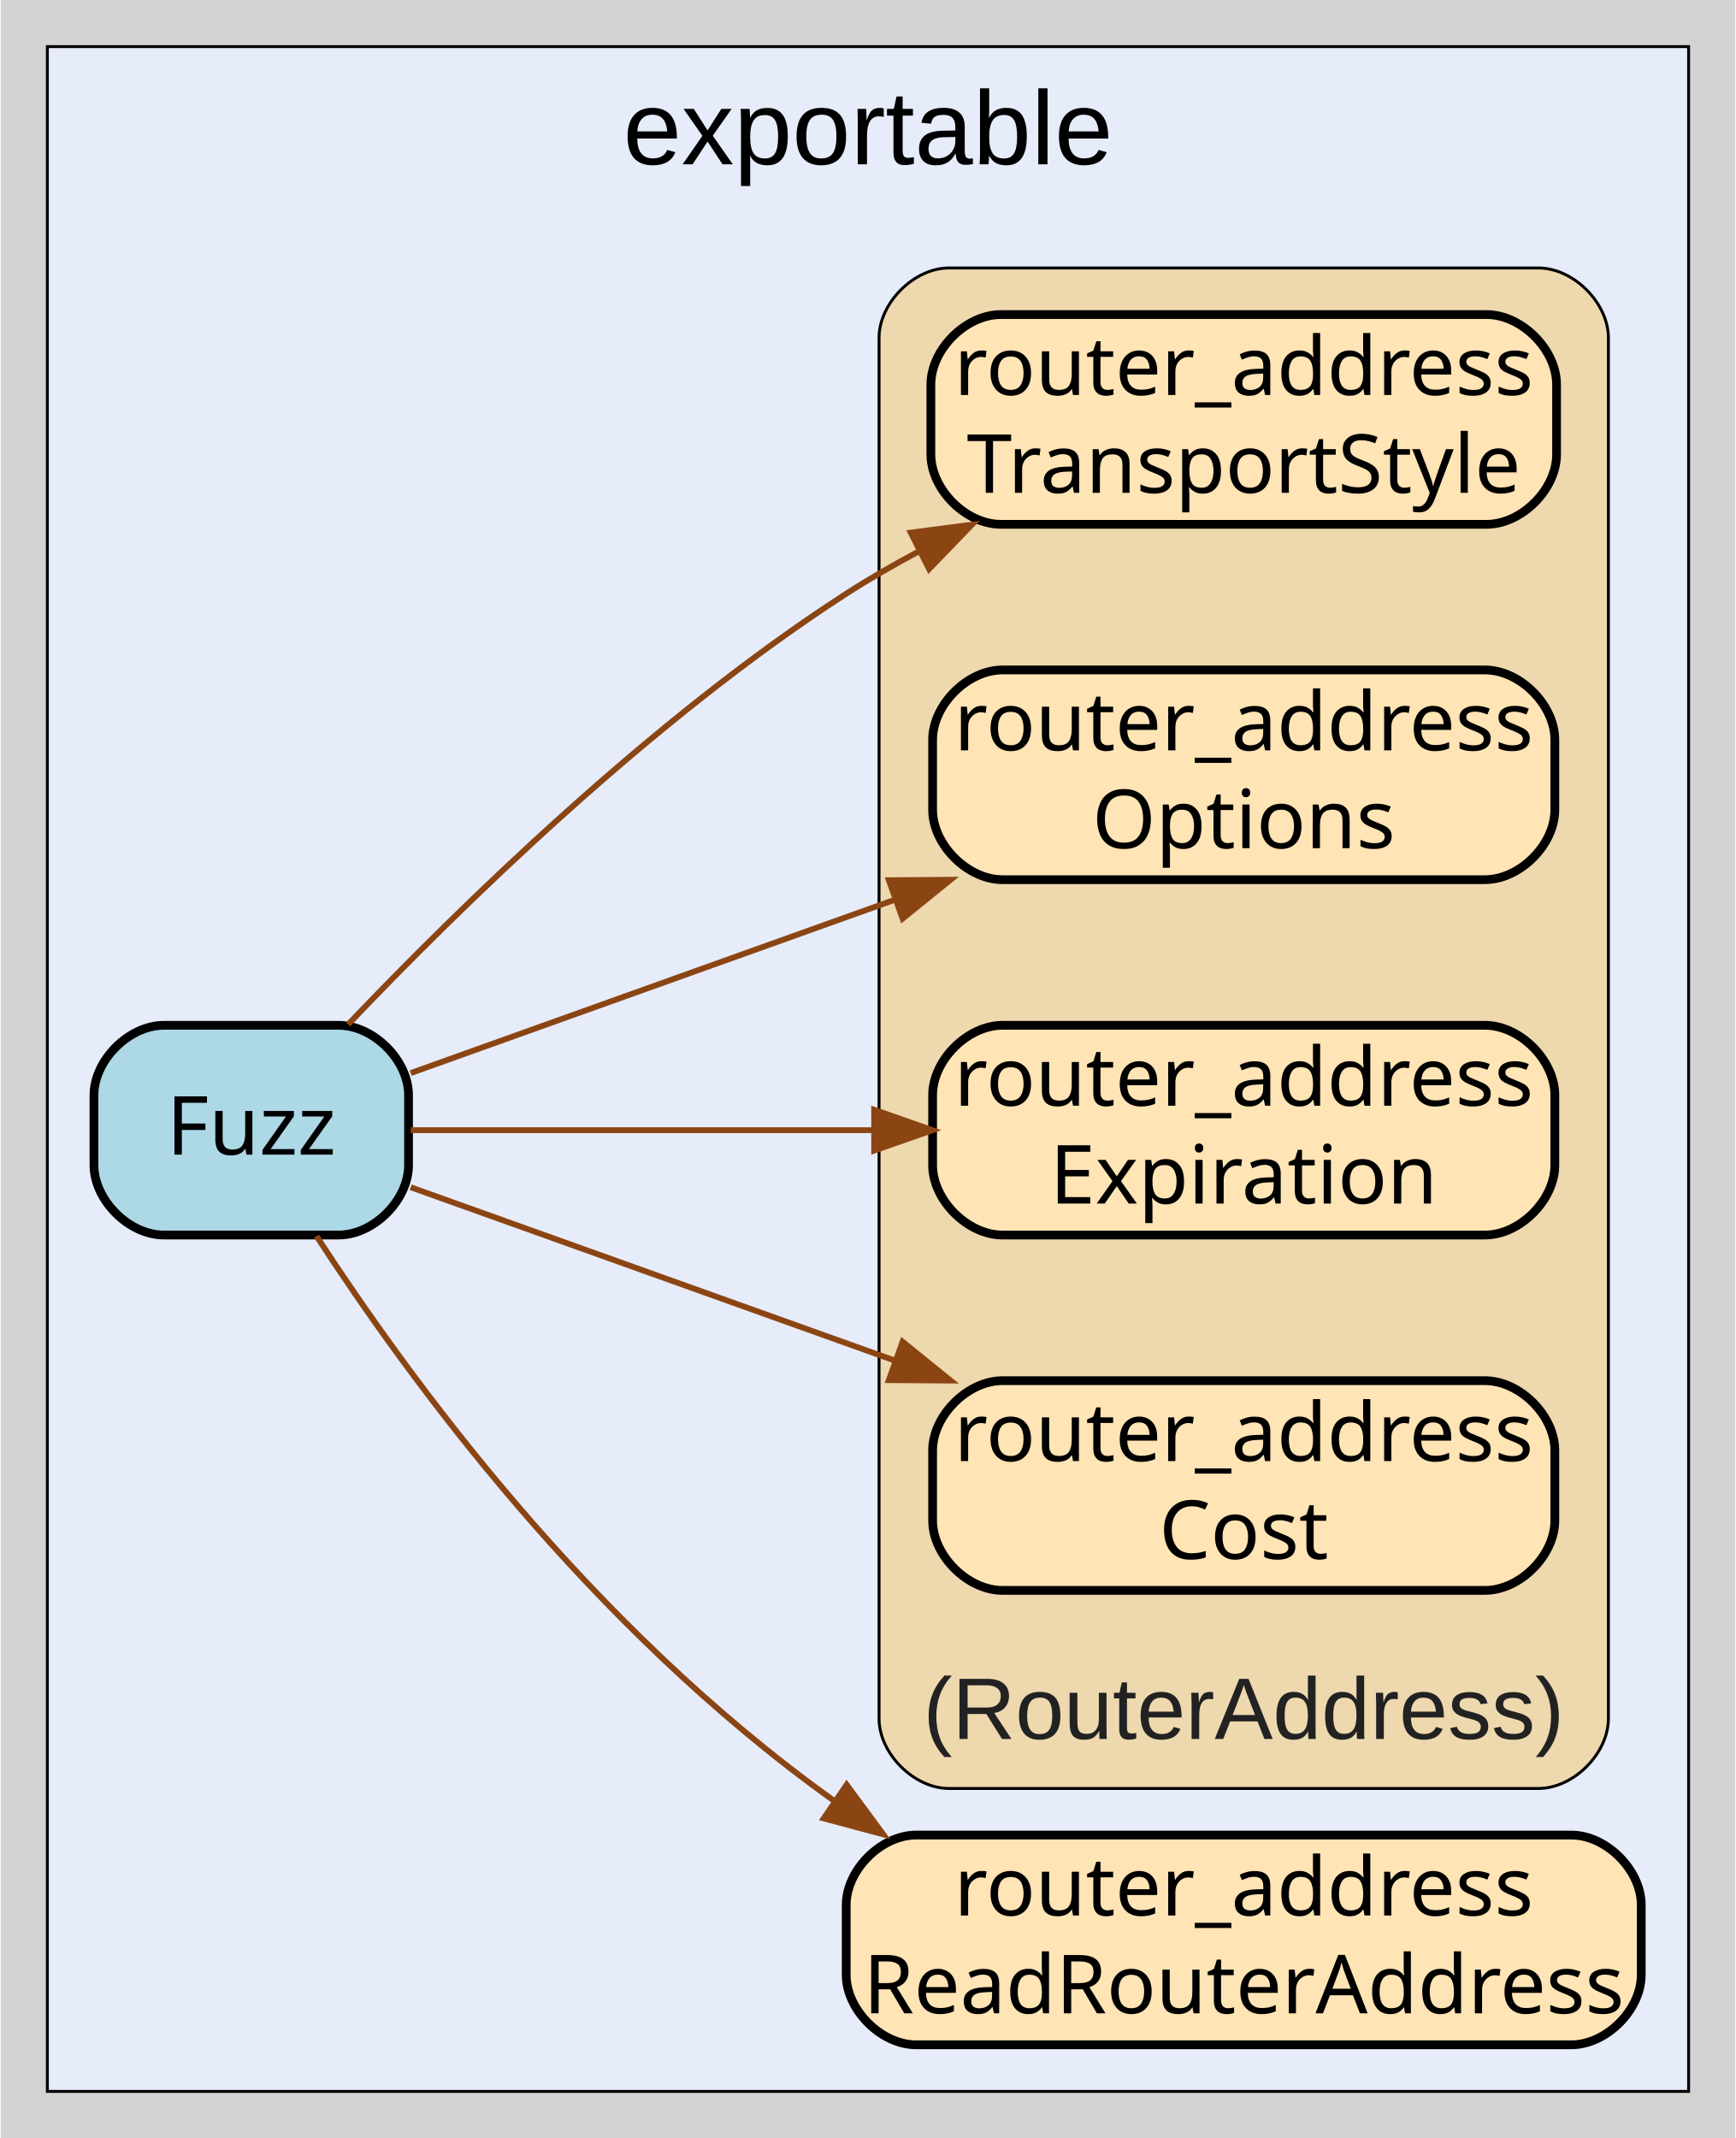
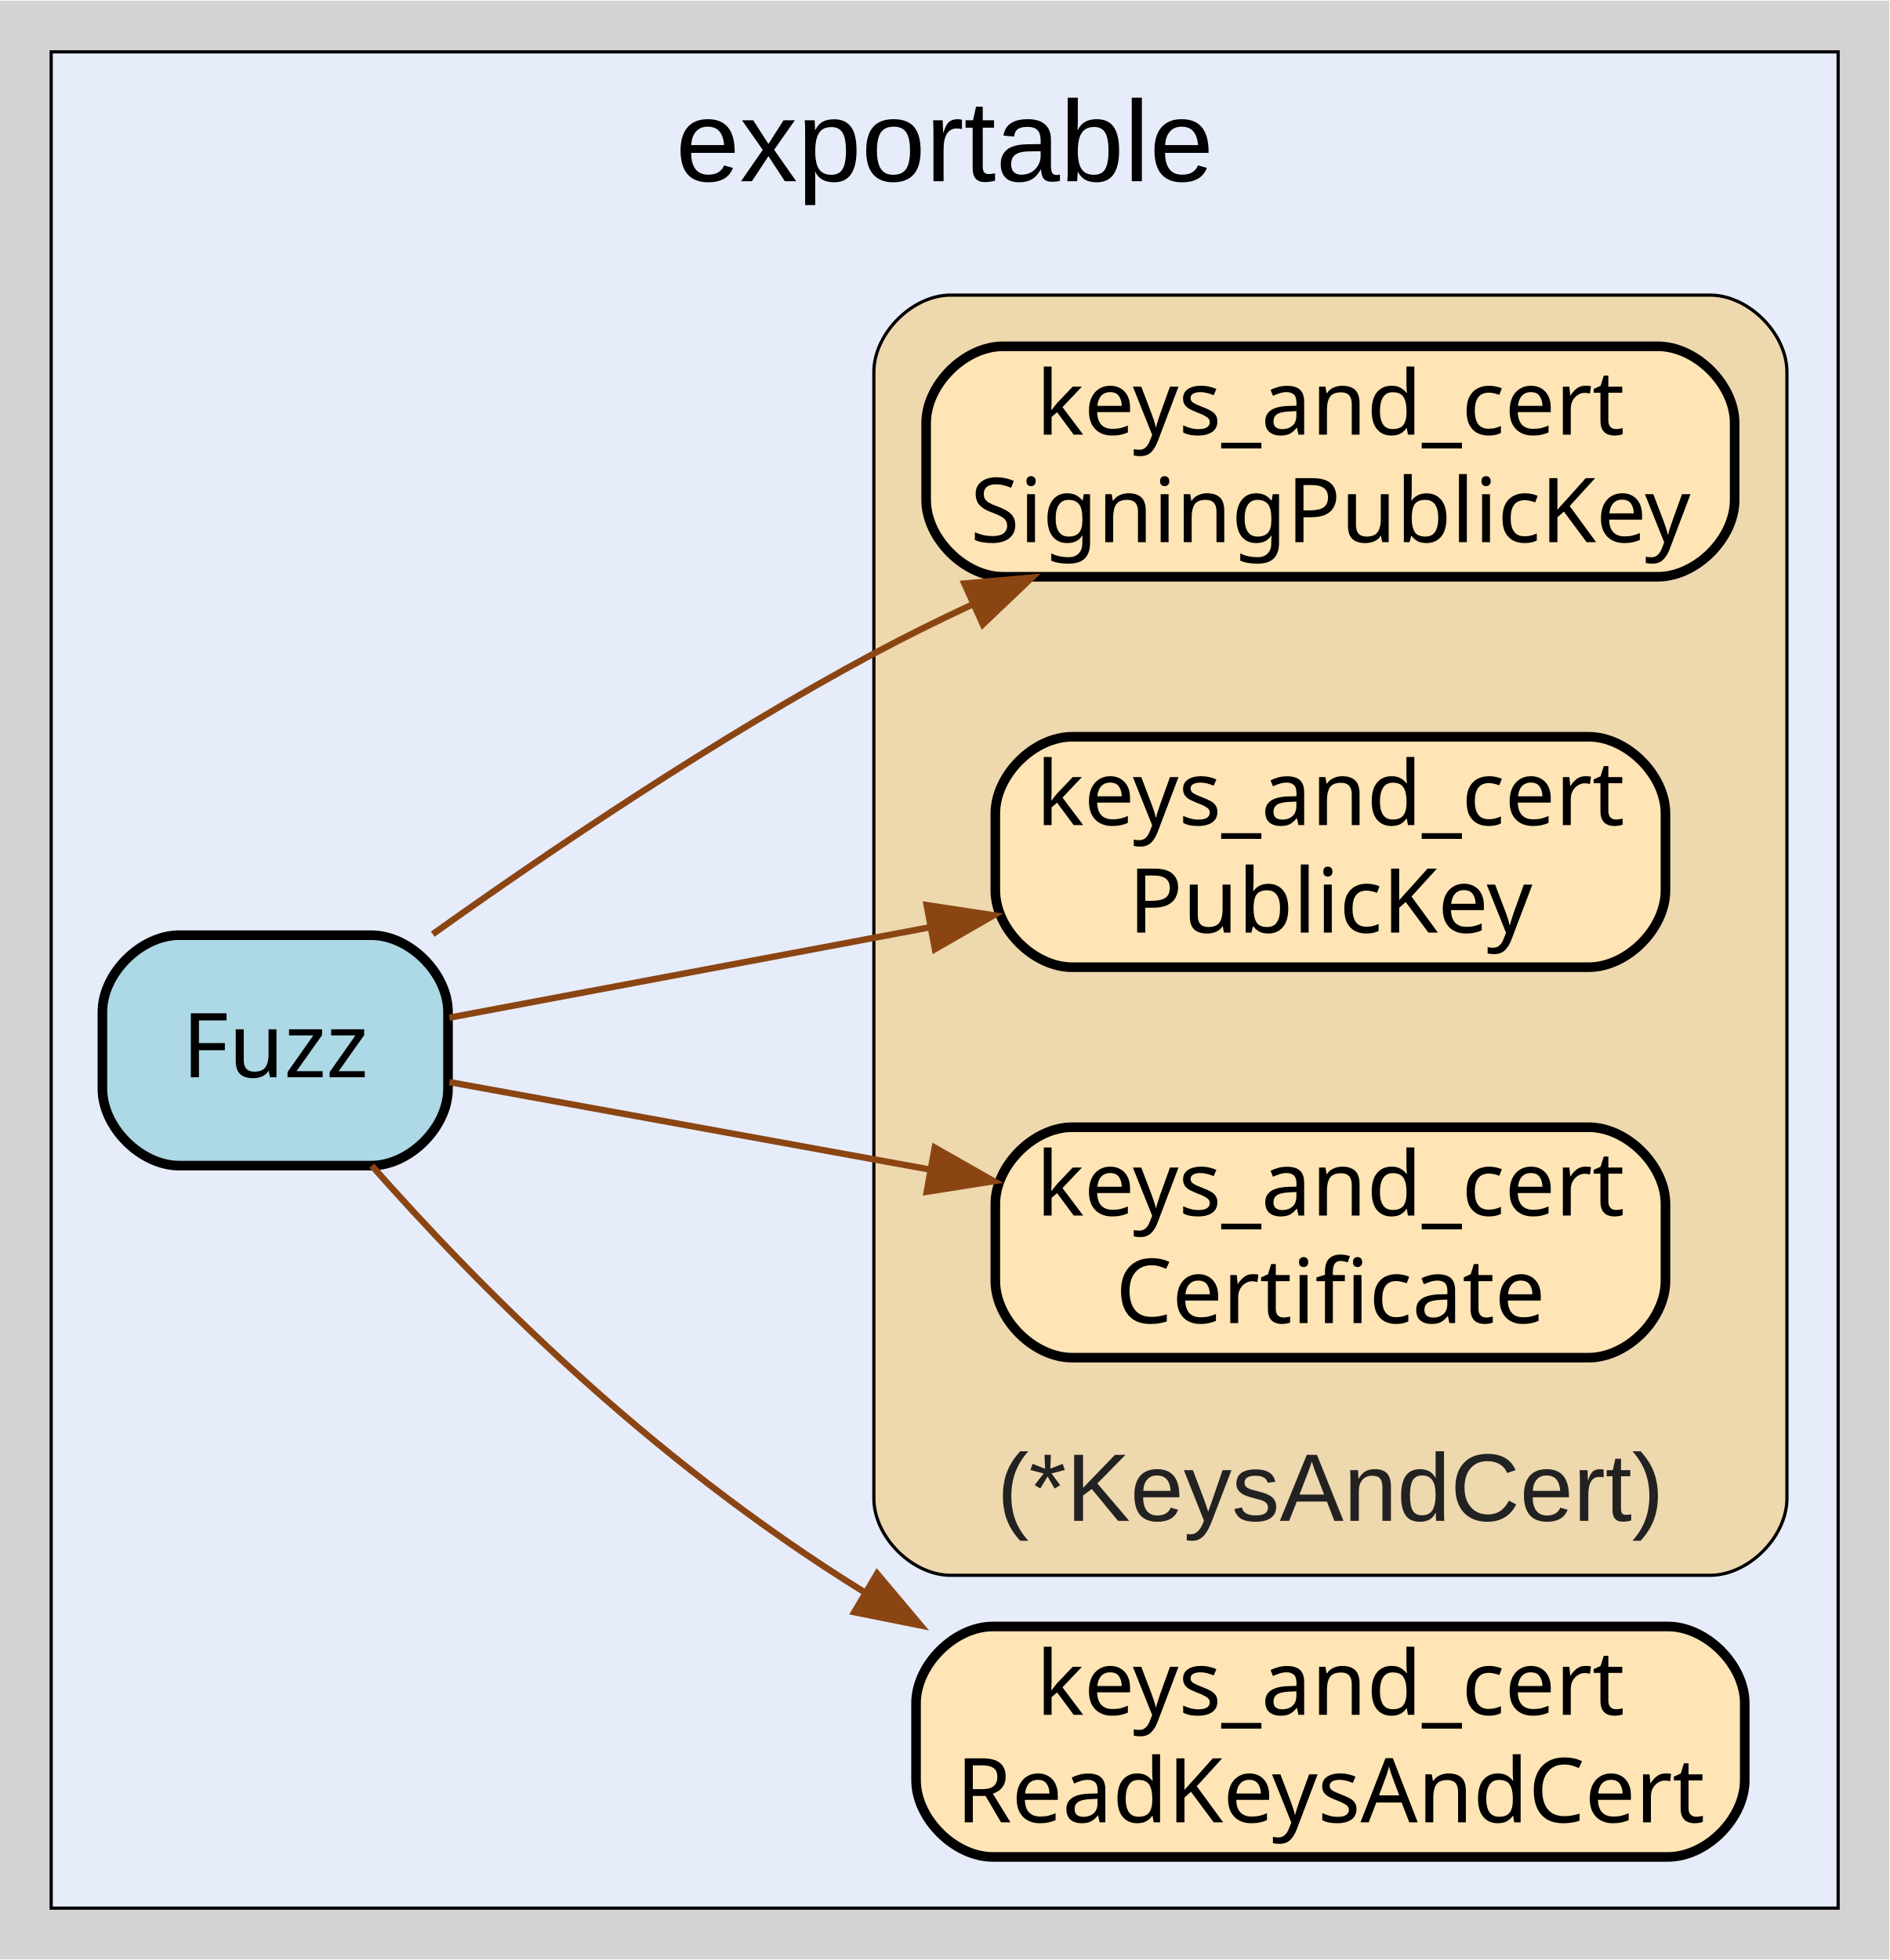
- <svg xmlns="http://www.w3.org/2000/svg" xmlns:xlink="http://www.w3.org/1999/xlink" width="298pt" height="367pt" viewBox="0.00 0.00 297.74 367.00">
-   <g id="graph0" class="graph" transform="scale(1 1) rotate(0) translate(0 367)">
-     <polygon fill="#d3d3d3" stroke="transparent" points="0,0 0,-367 297.739,-367 297.739,0 0,0" />
+ <svg xmlns="http://www.w3.org/2000/svg" xmlns:xlink="http://www.w3.org/1999/xlink" width="295pt" height="306pt" viewBox="0.00 0.00 295.20 306.00">
+   <g id="graph0" class="graph" transform="scale(1 1) rotate(0) translate(0 306)">
+     <polygon fill="#d3d3d3" stroke="transparent" points="0,0 0,-306 295.202,-306 295.202,0 0,0" />
    <g id="clust1" class="cluster">
-       <polygon fill="#e6ecfa" stroke="#000000" stroke-width=".5" points="8,-8 8,-359 289.739,-359 289.739,-8 8,-8" />
-       <text text-anchor="middle" x="148.87" y="-338.8" font-family="Arial" font-size="18.00" fill="#000000">exportable</text>
+       <polygon fill="#e6ecfa" stroke="#000000" stroke-width=".5" points="8,-8 8,-298 287.202,-298 287.202,-8 8,-8" />
+       <text text-anchor="middle" x="147.601" y="-277.8" font-family="Arial" font-size="18.00" fill="#000000">exportable</text>
    </g>
    <g id="clust2" class="cluster">
      <g id="a_clust2">
-         <a xlink:title="type: github.com/go-i2p/go-i2p/lib/common/router_address.RouterAddress">
-           <path fill="#eed8ae" stroke="#000000" stroke-width=".5" d="M162.769,-60C162.769,-60 263.971,-60 263.971,-60 269.971,-60 275.971,-66 275.971,-72 275.971,-72 275.971,-309 275.971,-309 275.971,-315 269.971,-321 263.971,-321 263.971,-321 162.769,-321 162.769,-321 156.769,-321 150.769,-315 150.769,-309 150.769,-309 150.769,-72 150.769,-72 150.769,-66 156.769,-60 162.769,-60" />
-           <text text-anchor="middle" x="213.37" y="-68.5" font-family="Arial" font-size="15.00" fill="#222222">(RouterAddress)</text>
+         <a xlink:title="type: *github.com/go-i2p/go-i2p/lib/common/keys_and_cert.KeysAndCert">
+           <path fill="#eed8ae" stroke="#000000" stroke-width=".5" d="M148.539,-60C148.539,-60 267.202,-60 267.202,-60 273.202,-60 279.202,-66 279.202,-72 279.202,-72 279.202,-248 279.202,-248 279.202,-254 273.202,-260 267.202,-260 267.202,-260 148.539,-260 148.539,-260 142.539,-260 136.539,-254 136.539,-248 136.539,-248 136.539,-72 136.539,-72 136.539,-66 142.539,-60 148.539,-60" />
+           <text text-anchor="middle" x="207.87" y="-68.5" font-family="Arial" font-size="15.00" fill="#222222">(*KeysAndCert)</text>
        </a>
      </g>
    </g>
    <g id="node1" class="node">
      <g id="a_node1">
-         <a xlink:title="github.com/go-i2p/go-i2p/lib/common/fuzz/router_address.Fuzz | defined in fuzz.go:5&#10;at fuzz.go:10: calling [(github.com/go-i2p/go-i2p/lib/common/router_address.RouterAddress).TransportStyle]&#10;at fuzz.go:6: calling [github.com/go-i2p/go-i2p/lib/common/router_address.ReadRouterAddress]&#10;at fuzz.go:7: calling [(github.com/go-i2p/go-i2p/lib/common/router_address.RouterAddress).Cost]&#10;at fuzz.go:8: calling [(github.com/go-i2p/go-i2p/lib/common/router_address.RouterAddress).Expiration]&#10;at fuzz.go:9: calling [(github.com/go-i2p/go-i2p/lib/common/router_address.RouterAddress).Options]">
-           <path fill="#add8e6" stroke="#000000" stroke-width="1.5" d="M58,-191C58,-191 28,-191 28,-191 22,-191 16,-185 16,-179 16,-179 16,-167 16,-167 16,-161 22,-155 28,-155 28,-155 58,-155 58,-155 64,-155 70,-161 70,-167 70,-167 70,-179 70,-179 70,-185 64,-191 58,-191" />
-           <text text-anchor="middle" x="43" y="-168.8" font-family="Verdana" font-size="14.00" fill="#000000">Fuzz</text>
+         <a xlink:title="github.com/go-i2p/go-i2p/lib/common/fuzz/keys_and_cert.Fuzz | defined in fuzz.go:5&#10;at fuzz.go:9: calling [(*github.com/go-i2p/go-i2p/lib/common/keys_and_cert.KeysAndCert).SigningPublicKey]&#10;at fuzz.go:6: calling [github.com/go-i2p/go-i2p/lib/common/keys_and_cert.ReadKeysAndCert]&#10;at fuzz.go:7: calling [(*github.com/go-i2p/go-i2p/lib/common/keys_and_cert.KeysAndCert).Certificate]&#10;at fuzz.go:8: calling [(*github.com/go-i2p/go-i2p/lib/common/keys_and_cert.KeysAndCert).PublicKey]">
+           <path fill="#add8e6" stroke="#000000" stroke-width="1.5" d="M58,-160C58,-160 28,-160 28,-160 22,-160 16,-154 16,-148 16,-148 16,-136 16,-136 16,-130 22,-124 28,-124 28,-124 58,-124 58,-124 64,-124 70,-130 70,-136 70,-136 70,-148 70,-148 70,-154 64,-160 58,-160" />
+           <text text-anchor="middle" x="43" y="-137.8" font-family="Verdana" font-size="14.00" fill="#000000">Fuzz</text>
        </a>
      </g>
    </g>
    <g id="node2" class="node">
      <g id="a_node2">
-         <a xlink:title="github.com/go-i2p/go-i2p/lib/common/router_address.ReadRouterAddress | defined in router_address.go:345">
-           <path fill="#ffe4b5" stroke="#000000" stroke-width="1.5" d="M269.609,-52C269.609,-52 157.13,-52 157.13,-52 151.13,-52 145.13,-46 145.13,-40 145.13,-40 145.13,-28 145.13,-28 145.13,-22 151.13,-16 157.13,-16 157.13,-16 269.609,-16 269.609,-16 275.609,-16 281.609,-22 281.609,-28 281.609,-28 281.609,-40 281.609,-40 281.609,-46 275.609,-52 269.609,-52" />
-           <text text-anchor="middle" x="213.37" y="-38.2" font-family="Verdana" font-size="14.00" fill="#000000">router_address</text>
-           <text text-anchor="middle" x="213.37" y="-21.4" font-family="Verdana" font-size="14.00" fill="#000000">ReadRouterAddress</text>
+         <a xlink:title="github.com/go-i2p/go-i2p/lib/common/keys_and_cert.ReadKeysAndCert | defined in keys_and_cert.go:145">
+           <path fill="#ffe4b5" stroke="#000000" stroke-width="1.5" d="M260.611,-52C260.611,-52 155.129,-52 155.129,-52 149.129,-52 143.129,-46 143.129,-40 143.129,-40 143.129,-28 143.129,-28 143.129,-22 149.129,-16 155.129,-16 155.129,-16 260.611,-16 260.611,-16 266.611,-16 272.611,-22 272.611,-28 272.611,-28 272.611,-40 272.611,-40 272.611,-46 266.611,-52 260.611,-52" />
+           <text text-anchor="middle" x="207.87" y="-38.2" font-family="Verdana" font-size="14.00" fill="#000000">keys_and_cert</text>
+           <text text-anchor="middle" x="207.87" y="-21.4" font-family="Verdana" font-size="14.00" fill="#000000">ReadKeysAndCert</text>
        </a>
      </g>
    </g>
    <g id="edge2" class="edge">
      <g id="a_edge2">
-         <a xlink:title="at fuzz.go:6: calling [github.com/go-i2p/go-i2p/lib/common/router_address.ReadRouterAddress]">
-           <path fill="none" stroke="#8b4513" d="M54.2,-154.815C69.889,-130.719 100.687,-88.107 143.143,-57.815" />
-           <polygon fill="#8b4513" stroke="#8b4513" points="145.205,-60.645 151.496,-52.12 141.262,-54.862 145.205,-60.645" />
+         <a xlink:title="at fuzz.go:6: calling [github.com/go-i2p/go-i2p/lib/common/keys_and_cert.ReadKeysAndCert]">
+           <path fill="none" stroke="#8b4513" d="M58.09,-123.997C73.901,-106.127 100.405,-78.823 134.92,-57.45" />
+           <polygon fill="#8b4513" stroke="#8b4513" points="137.044,-60.26 143.866,-52.154 133.478,-54.237 137.044,-60.26" />
        </a>
      </g>
    </g>
    <g id="node3" class="node">
      <g id="a_node3">
-         <a xlink:title="(github.com/go-i2p/go-i2p/lib/common/router_address.RouterAddress).Cost | defined in router_address.go:163">
-           <path fill="#ffe4b5" stroke="#000000" stroke-width="1.5" d="M254.776,-130C254.776,-130 171.963,-130 171.963,-130 165.963,-130 159.963,-124 159.963,-118 159.963,-118 159.963,-106 159.963,-106 159.963,-100 165.963,-94 171.963,-94 171.963,-94 254.776,-94 254.776,-94 260.776,-94 266.776,-100 266.776,-106 266.776,-106 266.776,-118 266.776,-118 266.776,-124 260.776,-130 254.776,-130" />
-           <text text-anchor="middle" x="213.37" y="-116.2" font-family="Verdana" font-size="14.00" fill="#000000">router_address</text>
-           <text text-anchor="middle" x="213.37" y="-99.4" font-family="Verdana" font-size="14.00" fill="#000000">Cost</text>
+         <a xlink:title="(*github.com/go-i2p/go-i2p/lib/common/keys_and_cert.KeysAndCert).Certificate | defined in keys_and_cert.go:139">
+           <path fill="#ffe4b5" stroke="#000000" stroke-width="1.5" d="M248.225,-130C248.225,-130 167.516,-130 167.516,-130 161.516,-130 155.516,-124 155.516,-118 155.516,-118 155.516,-106 155.516,-106 155.516,-100 161.516,-94 167.516,-94 167.516,-94 248.225,-94 248.225,-94 254.225,-94 260.225,-100 260.225,-106 260.225,-106 260.225,-118 260.225,-118 260.225,-124 254.225,-130 248.225,-130" />
+           <text text-anchor="middle" x="207.87" y="-116.2" font-family="Verdana" font-size="14.00" fill="#000000">keys_and_cert</text>
+           <text text-anchor="middle" x="207.87" y="-99.4" font-family="Verdana" font-size="14.00" fill="#000000">Certificate</text>
        </a>
      </g>
    </g>
    <g id="edge3" class="edge">
      <g id="a_edge3">
-         <a xlink:title="at fuzz.go:7: calling [(github.com/go-i2p/go-i2p/lib/common/router_address.RouterAddress).Cost]">
-           <path fill="none" stroke="#8b4513" d="M70.373,-163.199C92.768,-155.181 125.256,-143.549 153.608,-133.398" />
-           <polygon fill="#8b4513" stroke="#8b4513" points="154.809,-136.685 163.043,-130.019 152.449,-130.095 154.809,-136.685" />
+         <a xlink:title="at fuzz.go:7: calling [(*github.com/go-i2p/go-i2p/lib/common/keys_and_cert.KeysAndCert).Certificate]">
+           <path fill="none" stroke="#8b4513" d="M70.225,-137.046C90.572,-133.344 119.224,-128.13 145.123,-123.418" />
+           <polygon fill="#8b4513" stroke="#8b4513" points="146.053,-126.806 155.265,-121.572 144.8,-119.919 146.053,-126.806" />
        </a>
      </g>
    </g>
    <g id="node4" class="node">
      <g id="a_node4">
-         <a xlink:title="(github.com/go-i2p/go-i2p/lib/common/router_address.RouterAddress).Expiration | defined in router_address.go:168">
-           <path fill="#ffe4b5" stroke="#000000" stroke-width="1.5" d="M254.776,-191C254.776,-191 171.963,-191 171.963,-191 165.963,-191 159.963,-185 159.963,-179 159.963,-179 159.963,-167 159.963,-167 159.963,-161 165.963,-155 171.963,-155 171.963,-155 254.776,-155 254.776,-155 260.776,-155 266.776,-161 266.776,-167 266.776,-167 266.776,-179 266.776,-179 266.776,-185 260.776,-191 254.776,-191" />
-           <text text-anchor="middle" x="213.37" y="-177.2" font-family="Verdana" font-size="14.00" fill="#000000">router_address</text>
-           <text text-anchor="middle" x="213.37" y="-160.4" font-family="Verdana" font-size="14.00" fill="#000000">Expiration</text>
+         <a xlink:title="(*github.com/go-i2p/go-i2p/lib/common/keys_and_cert.KeysAndCert).PublicKey | defined in keys_and_cert.go:129">
+           <path fill="#ffe4b5" stroke="#000000" stroke-width="1.5" d="M248.225,-191C248.225,-191 167.516,-191 167.516,-191 161.516,-191 155.516,-185 155.516,-179 155.516,-179 155.516,-167 155.516,-167 155.516,-161 161.516,-155 167.516,-155 167.516,-155 248.225,-155 248.225,-155 254.225,-155 260.225,-161 260.225,-167 260.225,-167 260.225,-179 260.225,-179 260.225,-185 254.225,-191 248.225,-191" />
+           <text text-anchor="middle" x="207.87" y="-177.2" font-family="Verdana" font-size="14.00" fill="#000000">keys_and_cert</text>
+           <text text-anchor="middle" x="207.87" y="-160.4" font-family="Verdana" font-size="14.00" fill="#000000">PublicKey</text>
        </a>
      </g>
    </g>
    <g id="edge4" class="edge">
      <g id="a_edge4">
-         <a xlink:title="at fuzz.go:8: calling [(github.com/go-i2p/go-i2p/lib/common/router_address.RouterAddress).Expiration]">
-           <path fill="none" stroke="#8b4513" d="M70.373,-173C91.725,-173 122.252,-173 149.622,-173" />
-           <polygon fill="#8b4513" stroke="#8b4513" points="149.931,-176.5 159.931,-173 149.931,-169.5 149.931,-176.5" />
+         <a xlink:title="at fuzz.go:8: calling [(*github.com/go-i2p/go-i2p/lib/common/keys_and_cert.KeysAndCert).PublicKey]">
+           <path fill="none" stroke="#8b4513" d="M70.225,-147.119C90.572,-150.945 119.224,-156.332 145.123,-161.202" />
+           <polygon fill="#8b4513" stroke="#8b4513" points="144.791,-164.701 155.265,-163.109 146.084,-157.821 144.791,-164.701" />
        </a>
      </g>
    </g>
    <g id="node5" class="node">
      <g id="a_node5">
-         <a xlink:title="(github.com/go-i2p/go-i2p/lib/common/router_address.RouterAddress).Options | defined in router_address.go:323">
-           <path fill="#ffe4b5" stroke="#000000" stroke-width="1.5" d="M254.776,-252C254.776,-252 171.963,-252 171.963,-252 165.963,-252 159.963,-246 159.963,-240 159.963,-240 159.963,-228 159.963,-228 159.963,-222 165.963,-216 171.963,-216 171.963,-216 254.776,-216 254.776,-216 260.776,-216 266.776,-222 266.776,-228 266.776,-228 266.776,-240 266.776,-240 266.776,-246 260.776,-252 254.776,-252" />
-           <text text-anchor="middle" x="213.37" y="-238.2" font-family="Verdana" font-size="14.00" fill="#000000">router_address</text>
-           <text text-anchor="middle" x="213.37" y="-221.4" font-family="Verdana" font-size="14.00" fill="#000000">Options</text>
-         </a>
-       </g>
-     </g>
-     <g id="edge5" class="edge">
-       <g id="a_edge5">
-         <a xlink:title="at fuzz.go:9: calling [(github.com/go-i2p/go-i2p/lib/common/router_address.RouterAddress).Options]">
-           <path fill="none" stroke="#8b4513" d="M70.373,-182.801C92.768,-190.819 125.256,-202.451 153.608,-212.602" />
-           <polygon fill="#8b4513" stroke="#8b4513" points="152.449,-215.905 163.043,-215.981 154.809,-209.315 152.449,-215.905" />
-         </a>
-       </g>
-     </g>
-     <g id="node6" class="node">
-       <g id="a_node6">
-         <a xlink:title="(github.com/go-i2p/go-i2p/lib/common/router_address.RouterAddress).TransportStyle | defined in router_address.go:173">
-           <path fill="#ffe4b5" stroke="#000000" stroke-width="1.5" d="M255.072,-313C255.072,-313 171.667,-313 171.667,-313 165.667,-313 159.667,-307 159.667,-301 159.667,-301 159.667,-289 159.667,-289 159.667,-283 165.667,-277 171.667,-277 171.667,-277 255.072,-277 255.072,-277 261.072,-277 267.072,-283 267.072,-289 267.072,-289 267.072,-301 267.072,-301 267.072,-307 261.072,-313 255.072,-313" />
-           <text text-anchor="middle" x="213.37" y="-299.2" font-family="Verdana" font-size="14.00" fill="#000000">router_address</text>
-           <text text-anchor="middle" x="213.37" y="-282.4" font-family="Verdana" font-size="14.00" fill="#000000">TransportStyle</text>
+         <a xlink:title="(*github.com/go-i2p/go-i2p/lib/common/keys_and_cert.KeysAndCert).SigningPublicKey | defined in keys_and_cert.go:134">
+           <path fill="#ffe4b5" stroke="#000000" stroke-width="1.5" d="M259.034,-252C259.034,-252 156.707,-252 156.707,-252 150.707,-252 144.707,-246 144.707,-240 144.707,-240 144.707,-228 144.707,-228 144.707,-222 150.707,-216 156.707,-216 156.707,-216 259.034,-216 259.034,-216 265.034,-216 271.034,-222 271.034,-228 271.034,-228 271.034,-240 271.034,-240 271.034,-246 265.034,-252 259.034,-252" />
+           <text text-anchor="middle" x="207.87" y="-238.2" font-family="Verdana" font-size="14.00" fill="#000000">keys_and_cert</text>
+           <text text-anchor="middle" x="207.87" y="-221.4" font-family="Verdana" font-size="14.00" fill="#000000">SigningPublicKey</text>
        </a>
      </g>
    </g>
    <g id="edge1" class="edge">
      <g id="a_edge1">
-         <a xlink:title="at fuzz.go:10: calling [(github.com/go-i2p/go-i2p/lib/common/router_address.RouterAddress).TransportStyle]">
-           <path fill="none" stroke="#8b4513" d="M59.628,-191.151C78.734,-211.21 111.751,-243.515 145,-265 149.008,-267.59 153.277,-270.055 157.649,-272.378" />
-           <polygon fill="#8b4513" stroke="#8b4513" points="156.211,-275.573 166.717,-276.941 159.357,-269.32 156.211,-275.573" />
+         <a xlink:title="at fuzz.go:9: calling [(*github.com/go-i2p/go-i2p/lib/common/keys_and_cert.KeysAndCert).SigningPublicKey]">
+           <path fill="none" stroke="#8b4513" d="M67.618,-160.163C86.038,-173.29 112.151,-190.938 136.539,-204 141.424,-206.617 146.587,-209.169 151.811,-211.609" />
+           <polygon fill="#8b4513" stroke="#8b4513" points="150.68,-214.94 161.234,-215.872 153.566,-208.562 150.68,-214.94" />
        </a>
      </g>
    </g>
  </g>
</svg>
